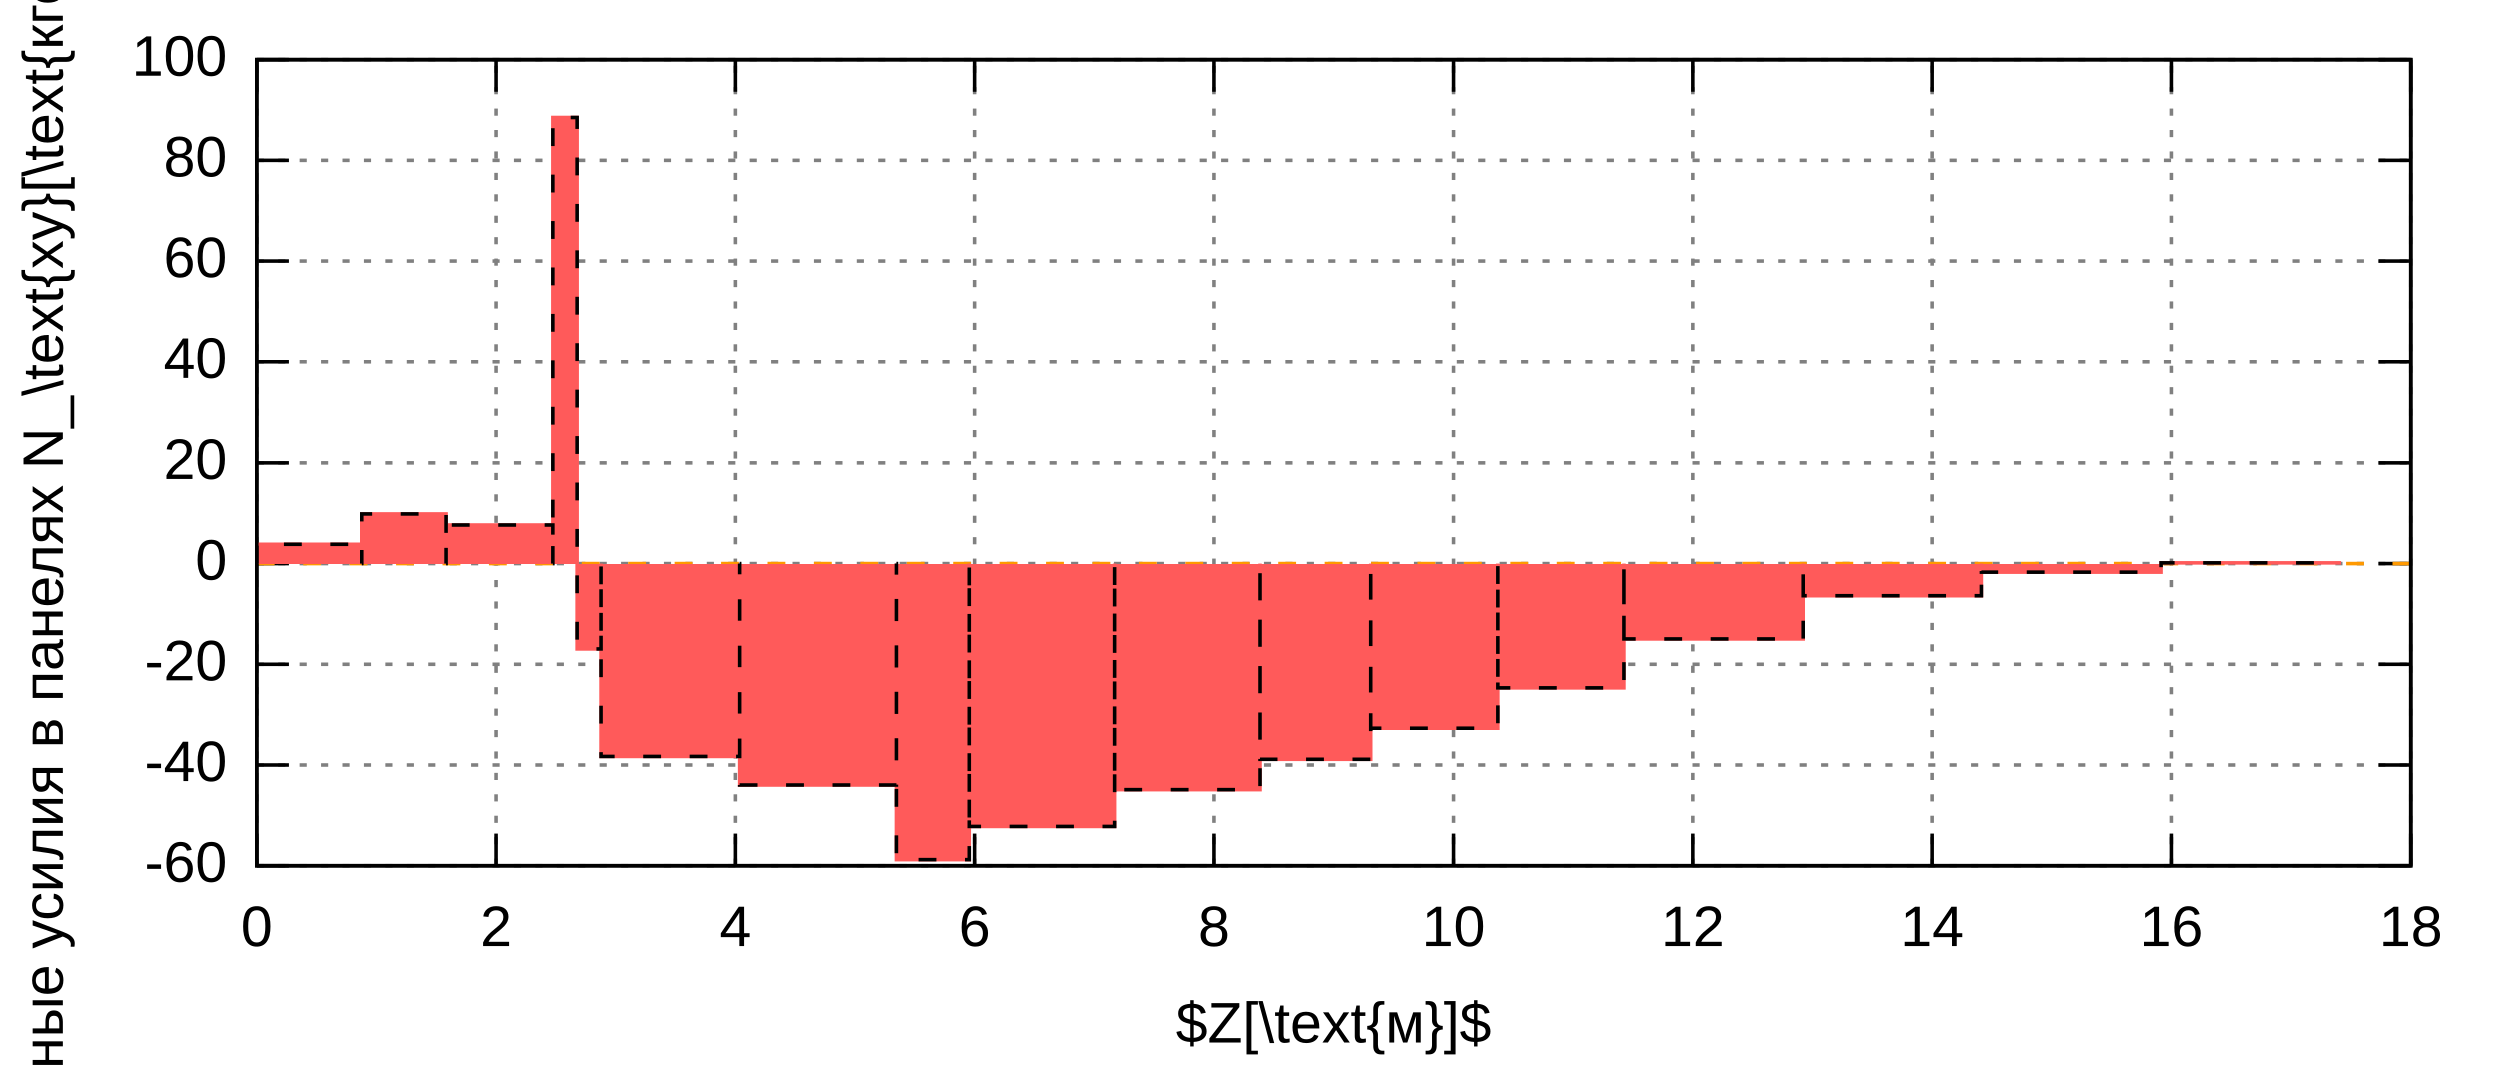
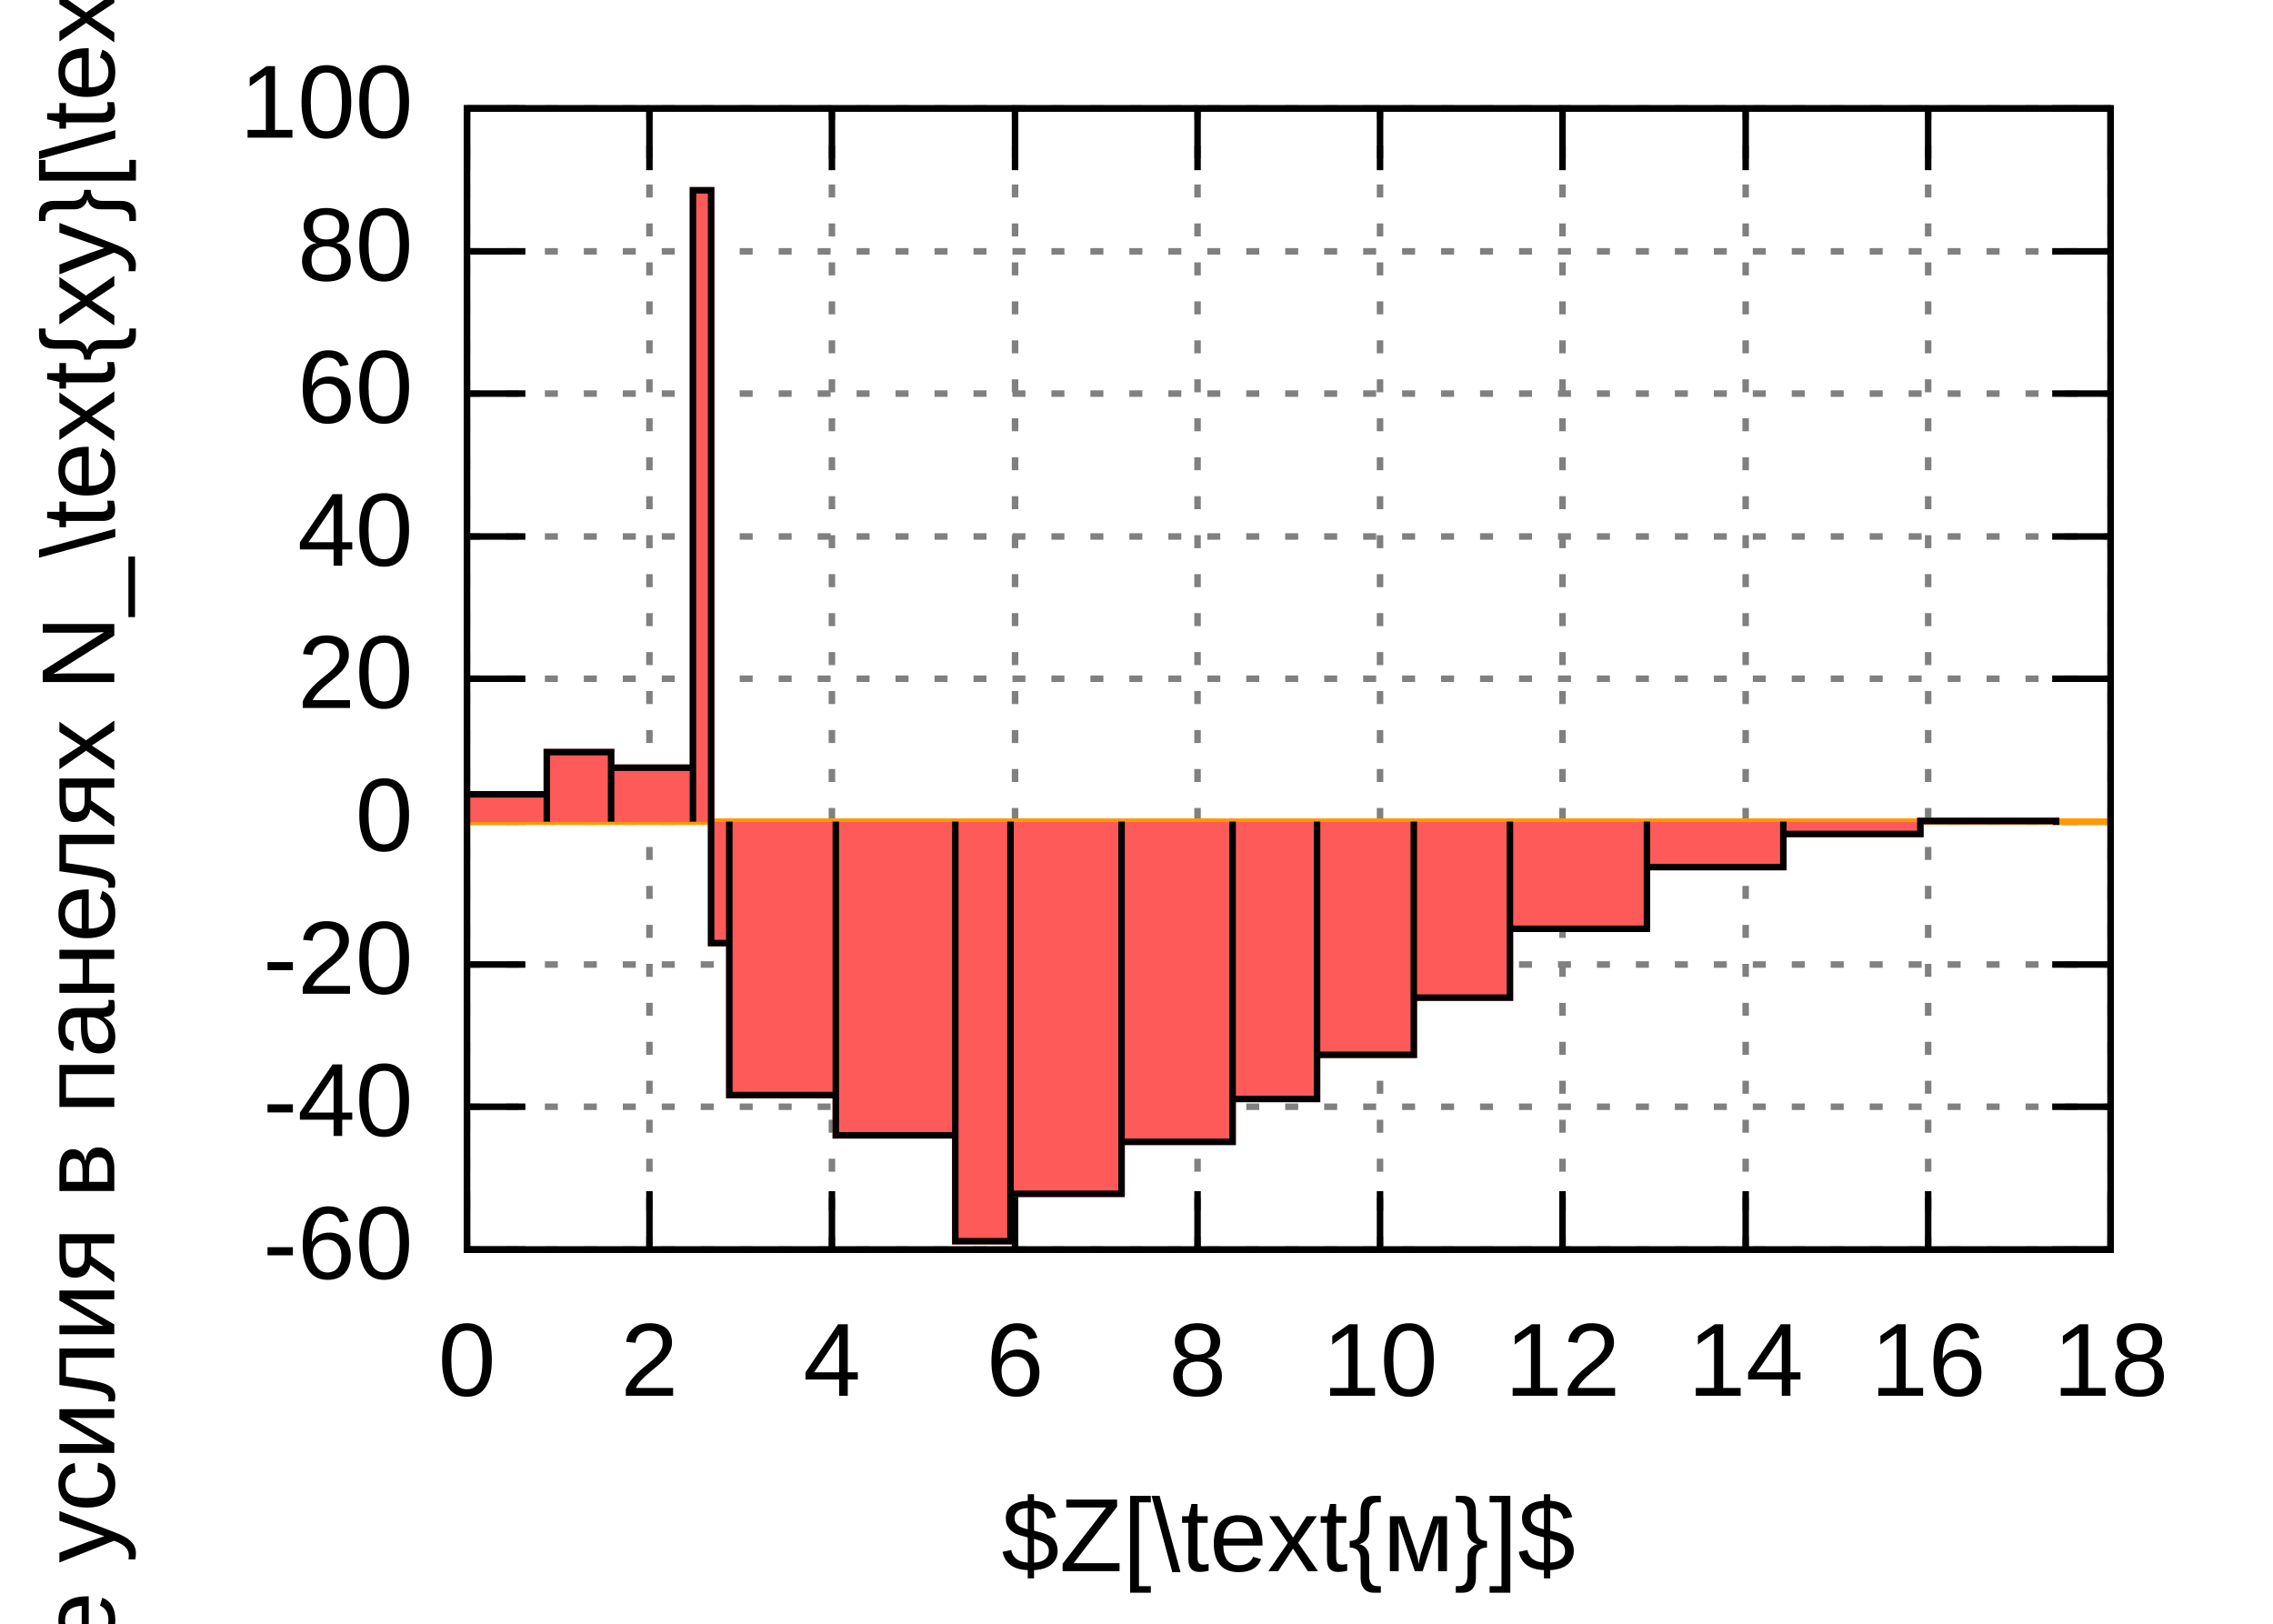
- <svg xmlns="http://www.w3.org/2000/svg" xmlns:xlink="http://www.w3.org/1999/xlink" width="700" height="300" viewBox="0 0 700 300">
+ <svg xmlns="http://www.w3.org/2000/svg" xmlns:xlink="http://www.w3.org/1999/xlink" width="350" height="250" viewBox="0 0 350 250">
  <g id="gnuplot_canvas">
-     <rect x="0" y="0" width="700" height="300" fill="none" />
+     <rect x="0" y="0" width="350" height="250" fill="none" />
    <defs>
      <circle id="gpDot" r="0.5" stroke-width="0.5" />
      <path id="gpPt0" stroke-width="0.222" stroke="currentColor" d="M-1,0 h2 M0,-1 v2" />
      <path id="gpPt1" stroke-width="0.222" stroke="currentColor" d="M-1,-1 L1,1 M1,-1 L-1,1" />
      <path id="gpPt2" stroke-width="0.222" stroke="currentColor" d="M-1,0 L1,0 M0,-1 L0,1 M-1,-1 L1,1 M-1,1 L1,-1" />
      <rect id="gpPt3" stroke-width="0.222" stroke="currentColor" x="-1" y="-1" width="2" height="2" />
      <rect id="gpPt4" stroke-width="0.222" stroke="currentColor" fill="currentColor" x="-1" y="-1" width="2" height="2" />
      <circle id="gpPt5" stroke-width="0.222" stroke="currentColor" cx="0" cy="0" r="1" />
      <use xlink:href="#gpPt5" id="gpPt6" fill="currentColor" stroke="none" />
      <path id="gpPt7" stroke-width="0.222" stroke="currentColor" d="M0,-1.33 L-1.33,0.67 L1.33,0.67 z" />
      <use xlink:href="#gpPt7" id="gpPt8" fill="currentColor" stroke="none" />
      <use xlink:href="#gpPt7" id="gpPt9" stroke="currentColor" transform="rotate(180)" />
      <use xlink:href="#gpPt9" id="gpPt10" fill="currentColor" stroke="none" />
      <use xlink:href="#gpPt3" id="gpPt11" stroke="currentColor" transform="rotate(45)" />
      <use xlink:href="#gpPt11" id="gpPt12" fill="currentColor" stroke="none" />
    </defs>
    <g style="fill:none; color:white; stroke:black; stroke-width:1.00; stroke-linecap:butt; stroke-linejoin:miter">
</g>
    <g style="fill:none; color:black; stroke:currentColor; stroke-width:1.00; stroke-linecap:butt; stroke-linejoin:miter">
</g>
    <g style="fill:none; color:gray; stroke:currentColor; stroke-width:1.00; stroke-linecap:butt; stroke-linejoin:miter">
-       <path stroke="gray" stroke-dasharray=" 2,4" class="gridline" d="M71.9,242.4 L675.0,242.4  " />
-     </g>
-     <g style="fill:none; color:black; stroke:currentColor; stroke-width:1.00; stroke-linecap:butt; stroke-linejoin:miter">
-       <path stroke="black" d="M71.9,242.4 L80.9,242.4 M675.0,242.4 L666.0,242.4  " />
-       <g transform="translate(63.6,246.9)" style="stroke:none; fill:black; font-family:Arial; font-size:12.00pt; text-anchor:end">
+       <path stroke="gray" stroke-dasharray=" 2,4" class="gridline" d="M71.9,192.4 L325.0,192.4  h0.01" />
+     </g>
+     <g style="fill:none; color:black; stroke:currentColor; stroke-width:1.00; stroke-linecap:butt; stroke-linejoin:miter">
+       <path stroke="black" d="M71.9,192.4 L80.9,192.4 M325.0,192.4 L316.0,192.4  h0.01" />
+       <g transform="translate(63.6,196.9)" style="stroke:none; fill:black; font-family:Arial; font-size:12.00pt; text-anchor:end">
        <text>-60</text>
      </g>
    </g>
    <g style="fill:none; color:gray; stroke:currentColor; stroke-width:1.00; stroke-linecap:butt; stroke-linejoin:miter">
-       <path stroke="gray" stroke-dasharray=" 2,4" class="gridline" d="M71.9,214.2 L675.0,214.2  " />
-     </g>
-     <g style="fill:none; color:black; stroke:currentColor; stroke-width:1.00; stroke-linecap:butt; stroke-linejoin:miter">
-       <path stroke="black" d="M71.9,214.2 L80.9,214.2 M675.0,214.2 L666.0,214.2  " />
-       <g transform="translate(63.6,218.7)" style="stroke:none; fill:black; font-family:Arial; font-size:12.00pt; text-anchor:end">
+       <path stroke="gray" stroke-dasharray=" 2,4" class="gridline" d="M71.9,170.4 L325.0,170.4  h0.01" />
+     </g>
+     <g style="fill:none; color:black; stroke:currentColor; stroke-width:1.00; stroke-linecap:butt; stroke-linejoin:miter">
+       <path stroke="black" d="M71.9,170.4 L80.9,170.4 M325.0,170.4 L316.0,170.4  h0.01" />
+       <g transform="translate(63.6,174.9)" style="stroke:none; fill:black; font-family:Arial; font-size:12.00pt; text-anchor:end">
        <text>-40</text>
      </g>
    </g>
    <g style="fill:none; color:gray; stroke:currentColor; stroke-width:1.00; stroke-linecap:butt; stroke-linejoin:miter">
-       <path stroke="gray" stroke-dasharray=" 2,4" class="gridline" d="M71.9,186.0 L675.0,186.0  " />
-     </g>
-     <g style="fill:none; color:black; stroke:currentColor; stroke-width:1.00; stroke-linecap:butt; stroke-linejoin:miter">
-       <path stroke="black" d="M71.9,186.0 L80.9,186.0 M675.0,186.0 L666.0,186.0  " />
-       <g transform="translate(63.6,190.5)" style="stroke:none; fill:black; font-family:Arial; font-size:12.00pt; text-anchor:end">
+       <path stroke="gray" stroke-dasharray=" 2,4" class="gridline" d="M71.9,148.5 L325.0,148.5  h0.01" />
+     </g>
+     <g style="fill:none; color:black; stroke:currentColor; stroke-width:1.00; stroke-linecap:butt; stroke-linejoin:miter">
+       <path stroke="black" d="M71.9,148.5 L80.9,148.5 M325.0,148.5 L316.0,148.5  h0.01" />
+       <g transform="translate(63.6,153.0)" style="stroke:none; fill:black; font-family:Arial; font-size:12.00pt; text-anchor:end">
        <text>-20</text>
      </g>
    </g>
    <g style="fill:none; color:gray; stroke:currentColor; stroke-width:1.00; stroke-linecap:butt; stroke-linejoin:miter">
-       <path stroke="gray" stroke-dasharray=" 2,4" class="gridline" d="M71.9,157.8 L675.0,157.8  " />
-     </g>
-     <g style="fill:none; color:black; stroke:currentColor; stroke-width:1.00; stroke-linecap:butt; stroke-linejoin:miter">
-       <path stroke="black" d="M71.9,157.8 L80.9,157.8 M675.0,157.8 L666.0,157.8  " />
-       <g transform="translate(63.6,162.3)" style="stroke:none; fill:black; font-family:Arial; font-size:12.00pt; text-anchor:end">
+       <path stroke="gray" stroke-dasharray=" 2,4" class="gridline" d="M71.9,126.5 L325.0,126.5  h0.01" />
+     </g>
+     <g style="fill:none; color:black; stroke:currentColor; stroke-width:1.00; stroke-linecap:butt; stroke-linejoin:miter">
+       <path stroke="black" d="M71.9,126.5 L80.9,126.5 M325.0,126.5 L316.0,126.5  h0.01" />
+       <g transform="translate(63.6,131.0)" style="stroke:none; fill:black; font-family:Arial; font-size:12.00pt; text-anchor:end">
        <text> 0</text>
      </g>
    </g>
    <g style="fill:none; color:gray; stroke:currentColor; stroke-width:1.00; stroke-linecap:butt; stroke-linejoin:miter">
-       <path stroke="gray" stroke-dasharray=" 2,4" class="gridline" d="M71.9,129.6 L675.0,129.6  " />
-     </g>
-     <g style="fill:none; color:black; stroke:currentColor; stroke-width:1.00; stroke-linecap:butt; stroke-linejoin:miter">
-       <path stroke="black" d="M71.9,129.6 L80.9,129.6 M675.0,129.6 L666.0,129.6  " />
-       <g transform="translate(63.6,134.1)" style="stroke:none; fill:black; font-family:Arial; font-size:12.00pt; text-anchor:end">
+       <path stroke="gray" stroke-dasharray=" 2,4" class="gridline" d="M71.9,104.5 L325.0,104.5  h0.01" />
+     </g>
+     <g style="fill:none; color:black; stroke:currentColor; stroke-width:1.00; stroke-linecap:butt; stroke-linejoin:miter">
+       <path stroke="black" d="M71.9,104.5 L80.9,104.5 M325.0,104.5 L316.0,104.5  h0.01" />
+       <g transform="translate(63.6,109.0)" style="stroke:none; fill:black; font-family:Arial; font-size:12.00pt; text-anchor:end">
        <text> 20</text>
      </g>
    </g>
    <g style="fill:none; color:gray; stroke:currentColor; stroke-width:1.00; stroke-linecap:butt; stroke-linejoin:miter">
-       <path stroke="gray" stroke-dasharray=" 2,4" class="gridline" d="M71.9,101.3 L675.0,101.3  " />
-     </g>
-     <g style="fill:none; color:black; stroke:currentColor; stroke-width:1.00; stroke-linecap:butt; stroke-linejoin:miter">
-       <path stroke="black" d="M71.9,101.3 L80.9,101.3 M675.0,101.3 L666.0,101.3  " />
-       <g transform="translate(63.6,105.8)" style="stroke:none; fill:black; font-family:Arial; font-size:12.00pt; text-anchor:end">
+       <path stroke="gray" stroke-dasharray=" 2,4" class="gridline" d="M71.9,82.6 L325.0,82.6  h0.01" />
+     </g>
+     <g style="fill:none; color:black; stroke:currentColor; stroke-width:1.00; stroke-linecap:butt; stroke-linejoin:miter">
+       <path stroke="black" d="M71.9,82.6 L80.9,82.6 M325.0,82.6 L316.0,82.6  h0.01" />
+       <g transform="translate(63.6,87.1)" style="stroke:none; fill:black; font-family:Arial; font-size:12.00pt; text-anchor:end">
        <text> 40</text>
      </g>
    </g>
    <g style="fill:none; color:gray; stroke:currentColor; stroke-width:1.00; stroke-linecap:butt; stroke-linejoin:miter">
-       <path stroke="gray" stroke-dasharray=" 2,4" class="gridline" d="M71.9,73.1 L675.0,73.1  " />
-     </g>
-     <g style="fill:none; color:black; stroke:currentColor; stroke-width:1.00; stroke-linecap:butt; stroke-linejoin:miter">
-       <path stroke="black" d="M71.9,73.1 L80.9,73.1 M675.0,73.1 L666.0,73.1  " />
-       <g transform="translate(63.6,77.6)" style="stroke:none; fill:black; font-family:Arial; font-size:12.00pt; text-anchor:end">
+       <path stroke="gray" stroke-dasharray=" 2,4" class="gridline" d="M71.9,60.6 L325.0,60.6  h0.01" />
+     </g>
+     <g style="fill:none; color:black; stroke:currentColor; stroke-width:1.00; stroke-linecap:butt; stroke-linejoin:miter">
+       <path stroke="black" d="M71.9,60.6 L80.9,60.6 M325.0,60.6 L316.0,60.6  h0.01" />
+       <g transform="translate(63.6,65.1)" style="stroke:none; fill:black; font-family:Arial; font-size:12.00pt; text-anchor:end">
        <text> 60</text>
      </g>
    </g>
    <g style="fill:none; color:gray; stroke:currentColor; stroke-width:1.00; stroke-linecap:butt; stroke-linejoin:miter">
-       <path stroke="gray" stroke-dasharray=" 2,4" class="gridline" d="M71.9,44.9 L675.0,44.9  " />
-     </g>
-     <g style="fill:none; color:black; stroke:currentColor; stroke-width:1.00; stroke-linecap:butt; stroke-linejoin:miter">
-       <path stroke="black" d="M71.9,44.9 L80.9,44.9 M675.0,44.9 L666.0,44.9  " />
-       <g transform="translate(63.6,49.4)" style="stroke:none; fill:black; font-family:Arial; font-size:12.00pt; text-anchor:end">
+       <path stroke="gray" stroke-dasharray=" 2,4" class="gridline" d="M71.9,38.7 L325.0,38.7  h0.01" />
+     </g>
+     <g style="fill:none; color:black; stroke:currentColor; stroke-width:1.00; stroke-linecap:butt; stroke-linejoin:miter">
+       <path stroke="black" d="M71.9,38.7 L80.9,38.7 M325.0,38.7 L316.0,38.7  h0.01" />
+       <g transform="translate(63.6,43.2)" style="stroke:none; fill:black; font-family:Arial; font-size:12.00pt; text-anchor:end">
        <text> 80</text>
      </g>
    </g>
    <g style="fill:none; color:gray; stroke:currentColor; stroke-width:1.00; stroke-linecap:butt; stroke-linejoin:miter">
-       <path stroke="gray" stroke-dasharray=" 2,4" class="gridline" d="M71.9,16.7 L675.0,16.7  " />
-     </g>
-     <g style="fill:none; color:black; stroke:currentColor; stroke-width:1.00; stroke-linecap:butt; stroke-linejoin:miter">
-       <path stroke="black" d="M71.9,16.7 L80.9,16.7 M675.0,16.7 L666.0,16.7  " />
+       <path stroke="gray" stroke-dasharray=" 2,4" class="gridline" d="M71.9,16.7 L325.0,16.7  h0.01" />
+     </g>
+     <g style="fill:none; color:black; stroke:currentColor; stroke-width:1.00; stroke-linecap:butt; stroke-linejoin:miter">
+       <path stroke="black" d="M71.9,16.7 L80.9,16.7 M325.0,16.7 L316.0,16.7  h0.01" />
      <g transform="translate(63.6,21.2)" style="stroke:none; fill:black; font-family:Arial; font-size:12.00pt; text-anchor:end">
        <text> 100</text>
      </g>
    </g>
    <g style="fill:none; color:gray; stroke:currentColor; stroke-width:1.00; stroke-linecap:butt; stroke-linejoin:miter">
-       <path stroke="gray" stroke-dasharray=" 2,4" class="gridline" d="M71.9,242.4 L71.9,16.7  " />
-     </g>
-     <g style="fill:none; color:black; stroke:currentColor; stroke-width:1.00; stroke-linecap:butt; stroke-linejoin:miter">
-       <path stroke="black" d="M71.9,242.4 L71.9,233.4 M71.9,16.7 L71.9,25.7  " />
-       <g transform="translate(71.9,264.9)" style="stroke:none; fill:black; font-family:Arial; font-size:12.00pt; text-anchor:middle">
+       <path stroke="gray" stroke-dasharray=" 2,4" class="gridline" d="M71.9,192.4 L71.9,16.7  h0.01" />
+     </g>
+     <g style="fill:none; color:black; stroke:currentColor; stroke-width:1.00; stroke-linecap:butt; stroke-linejoin:miter">
+       <path stroke="black" d="M71.9,192.4 L71.9,183.4 M71.9,16.7 L71.9,25.7  h0.01" />
+       <g transform="translate(71.9,214.9)" style="stroke:none; fill:black; font-family:Arial; font-size:12.00pt; text-anchor:middle">
        <text> 0</text>
      </g>
    </g>
    <g style="fill:none; color:gray; stroke:currentColor; stroke-width:1.00; stroke-linecap:butt; stroke-linejoin:miter">
-       <path stroke="gray" stroke-dasharray=" 2,4" class="gridline" d="M138.9,242.4 L138.9,16.7  " />
-     </g>
-     <g style="fill:none; color:black; stroke:currentColor; stroke-width:1.00; stroke-linecap:butt; stroke-linejoin:miter">
-       <path stroke="black" d="M138.9,242.4 L138.9,233.4 M138.9,16.7 L138.9,25.7  " />
-       <g transform="translate(138.9,264.9)" style="stroke:none; fill:black; font-family:Arial; font-size:12.00pt; text-anchor:middle">
+       <path stroke="gray" stroke-dasharray=" 2,4" class="gridline" d="M100.0,192.4 L100.0,16.7  h0.01" />
+     </g>
+     <g style="fill:none; color:black; stroke:currentColor; stroke-width:1.00; stroke-linecap:butt; stroke-linejoin:miter">
+       <path stroke="black" d="M100.0,192.4 L100.0,183.4 M100.0,16.7 L100.0,25.7  h0.01" />
+       <g transform="translate(100.0,214.9)" style="stroke:none; fill:black; font-family:Arial; font-size:12.00pt; text-anchor:middle">
        <text> 2</text>
      </g>
    </g>
    <g style="fill:none; color:gray; stroke:currentColor; stroke-width:1.00; stroke-linecap:butt; stroke-linejoin:miter">
-       <path stroke="gray" stroke-dasharray=" 2,4" class="gridline" d="M205.9,242.4 L205.9,16.7  " />
-     </g>
-     <g style="fill:none; color:black; stroke:currentColor; stroke-width:1.00; stroke-linecap:butt; stroke-linejoin:miter">
-       <path stroke="black" d="M205.9,242.4 L205.9,233.4 M205.9,16.7 L205.9,25.7  " />
-       <g transform="translate(205.9,264.9)" style="stroke:none; fill:black; font-family:Arial; font-size:12.00pt; text-anchor:middle">
+       <path stroke="gray" stroke-dasharray=" 2,4" class="gridline" d="M128.1,192.4 L128.1,16.7  h0.01" />
+     </g>
+     <g style="fill:none; color:black; stroke:currentColor; stroke-width:1.00; stroke-linecap:butt; stroke-linejoin:miter">
+       <path stroke="black" d="M128.1,192.4 L128.1,183.4 M128.1,16.7 L128.1,25.7  h0.01" />
+       <g transform="translate(128.1,214.9)" style="stroke:none; fill:black; font-family:Arial; font-size:12.00pt; text-anchor:middle">
        <text> 4</text>
      </g>
    </g>
    <g style="fill:none; color:gray; stroke:currentColor; stroke-width:1.00; stroke-linecap:butt; stroke-linejoin:miter">
-       <path stroke="gray" stroke-dasharray=" 2,4" class="gridline" d="M272.9,242.4 L272.9,16.7  " />
-     </g>
-     <g style="fill:none; color:black; stroke:currentColor; stroke-width:1.00; stroke-linecap:butt; stroke-linejoin:miter">
-       <path stroke="black" d="M272.9,242.4 L272.9,233.4 M272.9,16.7 L272.9,25.7  " />
-       <g transform="translate(272.9,264.9)" style="stroke:none; fill:black; font-family:Arial; font-size:12.00pt; text-anchor:middle">
+       <path stroke="gray" stroke-dasharray=" 2,4" class="gridline" d="M156.3,192.4 L156.3,16.7  h0.01" />
+     </g>
+     <g style="fill:none; color:black; stroke:currentColor; stroke-width:1.00; stroke-linecap:butt; stroke-linejoin:miter">
+       <path stroke="black" d="M156.3,192.4 L156.3,183.4 M156.3,16.7 L156.3,25.7  h0.01" />
+       <g transform="translate(156.3,214.9)" style="stroke:none; fill:black; font-family:Arial; font-size:12.00pt; text-anchor:middle">
        <text> 6</text>
      </g>
    </g>
    <g style="fill:none; color:gray; stroke:currentColor; stroke-width:1.00; stroke-linecap:butt; stroke-linejoin:miter">
-       <path stroke="gray" stroke-dasharray=" 2,4" class="gridline" d="M339.9,242.4 L339.9,16.7  " />
-     </g>
-     <g style="fill:none; color:black; stroke:currentColor; stroke-width:1.00; stroke-linecap:butt; stroke-linejoin:miter">
-       <path stroke="black" d="M339.9,242.4 L339.9,233.4 M339.9,16.7 L339.9,25.7  " />
-       <g transform="translate(339.9,264.9)" style="stroke:none; fill:black; font-family:Arial; font-size:12.00pt; text-anchor:middle">
+       <path stroke="gray" stroke-dasharray=" 2,4" class="gridline" d="M184.4,192.4 L184.4,16.7  h0.01" />
+     </g>
+     <g style="fill:none; color:black; stroke:currentColor; stroke-width:1.00; stroke-linecap:butt; stroke-linejoin:miter">
+       <path stroke="black" d="M184.4,192.4 L184.4,183.4 M184.4,16.7 L184.4,25.7  h0.01" />
+       <g transform="translate(184.4,214.9)" style="stroke:none; fill:black; font-family:Arial; font-size:12.00pt; text-anchor:middle">
        <text> 8</text>
      </g>
    </g>
    <g style="fill:none; color:gray; stroke:currentColor; stroke-width:1.00; stroke-linecap:butt; stroke-linejoin:miter">
-       <path stroke="gray" stroke-dasharray=" 2,4" class="gridline" d="M407.0,242.4 L407.0,16.7  " />
-     </g>
-     <g style="fill:none; color:black; stroke:currentColor; stroke-width:1.00; stroke-linecap:butt; stroke-linejoin:miter">
-       <path stroke="black" d="M407.0,242.4 L407.0,233.4 M407.0,16.7 L407.0,25.7  " />
-       <g transform="translate(407.0,264.9)" style="stroke:none; fill:black; font-family:Arial; font-size:12.00pt; text-anchor:middle">
+       <path stroke="gray" stroke-dasharray=" 2,4" class="gridline" d="M212.5,192.4 L212.5,16.7  h0.01" />
+     </g>
+     <g style="fill:none; color:black; stroke:currentColor; stroke-width:1.00; stroke-linecap:butt; stroke-linejoin:miter">
+       <path stroke="black" d="M212.5,192.4 L212.5,183.4 M212.5,16.7 L212.5,25.7  h0.01" />
+       <g transform="translate(212.5,214.9)" style="stroke:none; fill:black; font-family:Arial; font-size:12.00pt; text-anchor:middle">
        <text> 10</text>
      </g>
    </g>
    <g style="fill:none; color:gray; stroke:currentColor; stroke-width:1.00; stroke-linecap:butt; stroke-linejoin:miter">
-       <path stroke="gray" stroke-dasharray=" 2,4" class="gridline" d="M474.0,242.4 L474.0,16.7  " />
-     </g>
-     <g style="fill:none; color:black; stroke:currentColor; stroke-width:1.00; stroke-linecap:butt; stroke-linejoin:miter">
-       <path stroke="black" d="M474.0,242.4 L474.0,233.4 M474.0,16.7 L474.0,25.7  " />
-       <g transform="translate(474.0,264.9)" style="stroke:none; fill:black; font-family:Arial; font-size:12.00pt; text-anchor:middle">
+       <path stroke="gray" stroke-dasharray=" 2,4" class="gridline" d="M240.6,192.4 L240.6,16.7  h0.01" />
+     </g>
+     <g style="fill:none; color:black; stroke:currentColor; stroke-width:1.00; stroke-linecap:butt; stroke-linejoin:miter">
+       <path stroke="black" d="M240.6,192.4 L240.6,183.4 M240.6,16.7 L240.6,25.7  h0.01" />
+       <g transform="translate(240.6,214.9)" style="stroke:none; fill:black; font-family:Arial; font-size:12.00pt; text-anchor:middle">
        <text> 12</text>
      </g>
    </g>
    <g style="fill:none; color:gray; stroke:currentColor; stroke-width:1.00; stroke-linecap:butt; stroke-linejoin:miter">
-       <path stroke="gray" stroke-dasharray=" 2,4" class="gridline" d="M541.0,242.4 L541.0,16.7  " />
-     </g>
-     <g style="fill:none; color:black; stroke:currentColor; stroke-width:1.00; stroke-linecap:butt; stroke-linejoin:miter">
-       <path stroke="black" d="M541.0,242.4 L541.0,233.4 M541.0,16.7 L541.0,25.7  " />
-       <g transform="translate(541.0,264.9)" style="stroke:none; fill:black; font-family:Arial; font-size:12.00pt; text-anchor:middle">
+       <path stroke="gray" stroke-dasharray=" 2,4" class="gridline" d="M268.8,192.4 L268.8,16.7  h0.01" />
+     </g>
+     <g style="fill:none; color:black; stroke:currentColor; stroke-width:1.00; stroke-linecap:butt; stroke-linejoin:miter">
+       <path stroke="black" d="M268.8,192.4 L268.8,183.4 M268.8,16.7 L268.8,25.7  h0.01" />
+       <g transform="translate(268.8,214.9)" style="stroke:none; fill:black; font-family:Arial; font-size:12.00pt; text-anchor:middle">
        <text> 14</text>
      </g>
    </g>
    <g style="fill:none; color:gray; stroke:currentColor; stroke-width:1.00; stroke-linecap:butt; stroke-linejoin:miter">
-       <path stroke="gray" stroke-dasharray=" 2,4" class="gridline" d="M608.0,242.4 L608.0,16.7  " />
-     </g>
-     <g style="fill:none; color:black; stroke:currentColor; stroke-width:1.00; stroke-linecap:butt; stroke-linejoin:miter">
-       <path stroke="black" d="M608.0,242.4 L608.0,233.4 M608.0,16.7 L608.0,25.7  " />
-       <g transform="translate(608.0,264.9)" style="stroke:none; fill:black; font-family:Arial; font-size:12.00pt; text-anchor:middle">
+       <path stroke="gray" stroke-dasharray=" 2,4" class="gridline" d="M296.9,192.4 L296.9,16.7  h0.01" />
+     </g>
+     <g style="fill:none; color:black; stroke:currentColor; stroke-width:1.00; stroke-linecap:butt; stroke-linejoin:miter">
+       <path stroke="black" d="M296.9,192.4 L296.9,183.4 M296.9,16.7 L296.9,25.7  h0.01" />
+       <g transform="translate(296.9,214.9)" style="stroke:none; fill:black; font-family:Arial; font-size:12.00pt; text-anchor:middle">
        <text> 16</text>
      </g>
    </g>
    <g style="fill:none; color:gray; stroke:currentColor; stroke-width:1.00; stroke-linecap:butt; stroke-linejoin:miter">
-       <path stroke="gray" stroke-dasharray=" 2,4" class="gridline" d="M675.0,242.4 L675.0,16.7  " />
-     </g>
-     <g style="fill:none; color:black; stroke:currentColor; stroke-width:1.00; stroke-linecap:butt; stroke-linejoin:miter">
-       <path stroke="black" d="M675.0,242.4 L675.0,233.4 M675.0,16.7 L675.0,25.7  " />
-       <g transform="translate(675.0,264.9)" style="stroke:none; fill:black; font-family:Arial; font-size:12.00pt; text-anchor:middle">
+       <path stroke="gray" stroke-dasharray=" 2,4" class="gridline" d="M325.0,192.4 L325.0,16.7  h0.01" />
+     </g>
+     <g style="fill:none; color:black; stroke:currentColor; stroke-width:1.00; stroke-linecap:butt; stroke-linejoin:miter">
+       <path stroke="black" d="M325.0,192.4 L325.0,183.4 M325.0,16.7 L325.0,25.7  h0.01" />
+       <g transform="translate(325.0,214.9)" style="stroke:none; fill:black; font-family:Arial; font-size:12.00pt; text-anchor:middle">
        <text> 18</text>
      </g>
    </g>
    <g style="fill:none; color:#FF9900; stroke:currentColor; stroke-width:1.00; stroke-linecap:butt; stroke-linejoin:miter">
-       <path stroke="#FF9900" stroke-dasharray=" 5,8" d="M71.9,157.8 L675.0,157.8  " />
-     </g>
-     <g style="fill:none; color:black; stroke:currentColor; stroke-width:1.00; stroke-linecap:butt; stroke-linejoin:miter">
-       <path stroke="black" d="M71.9,16.7 L71.9,242.4 L675.0,242.4 L675.0,16.7 L71.9,16.7 Z  " />
-       <g transform="translate(17.6,129.6) rotate(270)" style="stroke:none; fill:black; font-family:Arial; font-size:12.00pt; text-anchor:middle">
+       <path stroke="#FF9900" d="M71.9,126.5 L325.0,126.5  h0.01" />
+     </g>
+     <g style="fill:none; color:black; stroke:currentColor; stroke-width:1.00; stroke-linecap:butt; stroke-linejoin:miter">
+       <path stroke="black" d="M71.9,16.7 L71.9,192.4 L325.0,192.4 L325.0,16.7 L71.9,16.7 Z  h0.01" />
+       <g transform="translate(17.6,104.6) rotate(270)" style="stroke:none; fill:black; font-family:Arial; font-size:12.00pt; text-anchor:middle">
        <text>$Погонные усилия в панелях N_\text{xy}[\text{кгс}/\text{мм}]$</text>
      </g>
-       <g transform="translate(373.4,291.9)" style="stroke:none; fill:black; font-family:Arial; font-size:12.00pt; text-anchor:middle">
+       <g transform="translate(198.4,241.9)" style="stroke:none; fill:black; font-family:Arial; font-size:12.00pt; text-anchor:middle">
        <text>$Z[\text{м}]$</text>
      </g>
    </g>
    <g id="gnuplot_plot_1">
      <g style="fill:none; color:red; stroke:currentColor; stroke-width:1.00; stroke-linecap:butt; stroke-linejoin:miter">
        <g style="stroke:none; shape-rendering:crispEdges">
-           <polygon fill="rgb(255,  90,  90)" points="71.9,157.8 71.9,157.8 71.9,152.4 101.3,152.4 101.3,157.8 101.3,143.9 124.9,143.9 124.9,157.8 124.9,147.0 154.8,147.0 154.8,157.8 154.8,32.9 161.6,32.9 161.6,157.8 161.6,181.7 168.3,181.7 168.3,157.8 168.3,211.8 207.1,211.8 207.1,157.8 207.1,219.8 251.0,219.8 251.0,157.8 251.0,240.7 271.4,240.7 271.4,157.8 271.4,231.4 312.1,231.4 312.1,157.8 312.1,221.1 352.8,221.1 352.8,157.8 352.8,212.6 383.8,212.6 383.8,157.8 383.8,203.9 419.4,203.9 419.4,157.8 419.4,192.6 454.7,192.6 454.7,157.8 454.7,178.9 504.9,178.9 504.9,157.8 504.9,166.8 554.8,166.8 554.8,157.8 554.8,160.2 605.1,160.2 605.1,157.8 605.1,157.6 655.0,157.6 655.0,157.8 " />
+           <polygon fill="rgb(255,  90,  90)" points="71.9,126.5 71.9,126.5 71.9,122.3 84.2,122.3 84.2,126.5 84.2,115.8 94.1,115.8 94.1,126.5 94.1,118.2 106.7,118.2 106.7,126.5 106.7,29.3 109.5,29.3 109.5,126.5 109.5,145.2 112.3,145.2 112.3,126.5 112.3,168.6 128.7,168.6 128.7,126.5 128.7,174.8 147.1,174.8 147.1,126.5 147.1,191.1 155.6,191.1 155.6,126.5 155.6,183.8 172.7,183.8 172.7,126.5 172.7,175.8 189.8,175.8 189.8,126.5 189.8,169.2 202.8,169.2 202.8,126.5 202.8,162.4 217.7,162.4 217.7,126.5 217.7,153.6 232.5,153.6 232.5,126.5 232.5,143.0 253.6,143.0 253.6,126.5 253.6,133.5 274.6,133.5 274.6,126.5 274.6,128.4 295.7,128.4 295.7,126.5 295.7,126.4 316.6,126.4 316.6,126.5 " />
        </g>
-         <path stroke="rgb(255,  90,  90)" d="M71.9,157.8 L71.9,152.4 L101.3,152.4 L101.3,157.8 L101.3,143.9 L124.9,143.9 L124.9,157.8 L124.9,147.0    L154.8,147.0 L154.8,157.8 L154.8,32.9 L161.6,32.9 L161.6,157.8 L161.6,181.7 L168.3,181.7 L168.3,157.8    L168.3,211.8 L207.1,211.8 L207.1,157.8 L207.1,219.8 L251.0,219.8 L251.0,157.8 L251.0,240.7 L271.4,240.7    L271.4,157.8 L271.4,231.4 L312.1,231.4 L312.1,157.8 L312.1,221.1 L352.8,221.1 L352.8,157.8 L352.8,212.6    L383.8,212.6 L383.8,157.8 L383.8,203.9 L419.4,203.9 L419.4,157.8 L419.4,192.6 L454.7,192.6 L454.7,157.8    L454.7,178.9 L504.9,178.9 L504.9,157.8 L504.9,166.8 L554.8,166.8 L554.8,157.8 L554.8,160.2 L605.1,160.2    L605.1,157.8 L605.1,157.6 L655.0,157.6 L655.0,157.8  " />
+         <path stroke="rgb(255,  90,  90)" d="M71.9,126.5 L71.9,122.3 L84.2,122.3 L84.2,126.5 L84.2,115.8 L94.1,115.8 L94.1,126.5 L94.1,118.2    L106.7,118.2 L106.7,126.5 L106.7,29.3 L109.5,29.3 L109.5,126.5 L109.5,145.2 L112.3,145.2 L112.3,126.5    L112.3,168.6 L128.7,168.6 L128.7,126.5 L128.7,174.8 L147.1,174.8 L147.1,126.5 L147.1,191.1 L155.6,191.1    L155.6,126.5 L155.6,183.8 L172.7,183.8 L172.7,126.5 L172.7,175.8 L189.8,175.8 L189.8,126.5 L189.8,169.2    L202.8,169.2 L202.8,126.5 L202.8,162.4 L217.7,162.4 L217.7,126.5 L217.7,153.6 L232.5,153.6 L232.5,126.5    L232.5,143.0 L253.6,143.0 L253.6,126.5 L253.6,133.5 L274.6,133.5 L274.6,126.5 L274.6,128.4 L295.7,128.4    L295.7,126.5 L295.7,126.4 L316.6,126.4 L316.6,126.5  h0.01" />
      </g>
    </g>
    <g id="gnuplot_plot_2">
      <g style="fill:none; color:green; stroke:currentColor; stroke-width:1.00; stroke-linecap:butt; stroke-linejoin:miter">
-         <path stroke="rgb(  0,   0,   0)" stroke-dasharray=" 5,8" d="M71.9,157.8 L71.9,152.4 L101.3,152.4 L101.3,157.8 L101.3,143.9 L124.9,143.9 L124.9,157.8 L124.9,147.0    L154.8,147.0 L154.8,157.8 L154.8,32.9 L161.6,32.9 L161.6,157.8 L161.6,181.7 L168.3,181.7 L168.3,157.8    L168.3,211.8 L207.1,211.8 L207.1,157.8 L207.1,219.8 L251.0,219.8 L251.0,157.8 L251.0,240.7 L271.4,240.7    L271.4,157.8 L271.4,231.4 L312.1,231.4 L312.1,157.8 L312.1,221.1 L352.8,221.1 L352.8,157.8 L352.8,212.6    L383.8,212.6 L383.8,157.8 L383.8,203.9 L419.4,203.9 L419.4,157.8 L419.4,192.6 L454.7,192.6 L454.7,157.8    L454.7,178.9 L504.9,178.9 L504.9,157.8 L504.9,166.8 L554.8,166.8 L554.8,157.8 L554.8,160.2 L605.1,160.2    L605.1,157.8 L605.1,157.6 L655.0,157.6 L655.0,157.8  " />
-       </g>
-     </g>
-     <g style="fill:none; color:black; stroke:currentColor; stroke-width:1.00; stroke-linecap:butt; stroke-linejoin:miter">
-       <path stroke="black" d="M71.9,16.7 L71.9,242.4 L675.0,242.4 L675.0,16.7 L71.9,16.7 Z  " />
+         <path stroke="rgb(  0,   0,   0)" d="M71.9,126.5 L71.9,122.3 L84.2,122.3 L84.2,126.5 L84.2,115.8 L94.1,115.8 L94.1,126.5 L94.1,118.2    L106.7,118.2 L106.7,126.5 L106.7,29.3 L109.5,29.3 L109.5,126.5 L109.5,145.2 L112.3,145.2 L112.3,126.5    L112.3,168.6 L128.7,168.6 L128.7,126.5 L128.7,174.8 L147.1,174.8 L147.1,126.5 L147.1,191.1 L155.6,191.1    L155.6,126.5 L155.6,183.8 L172.7,183.8 L172.7,126.5 L172.7,175.8 L189.8,175.8 L189.8,126.5 L189.8,169.2    L202.8,169.2 L202.8,126.5 L202.8,162.4 L217.7,162.4 L217.7,126.5 L217.7,153.6 L232.5,153.6 L232.5,126.5    L232.5,143.0 L253.6,143.0 L253.6,126.5 L253.6,133.5 L274.6,133.5 L274.6,126.5 L274.6,128.4 L295.7,128.4    L295.7,126.5 L295.7,126.4 L316.6,126.4 L316.6,126.5  h0.01" />
+       </g>
+     </g>
+     <g style="fill:none; color:black; stroke:currentColor; stroke-width:1.00; stroke-linecap:butt; stroke-linejoin:miter">
+       <path stroke="black" d="M71.9,16.7 L71.9,192.4 L325.0,192.4 L325.0,16.7 L71.9,16.7 Z  h0.01" />
    </g>
  </g>
</svg>
